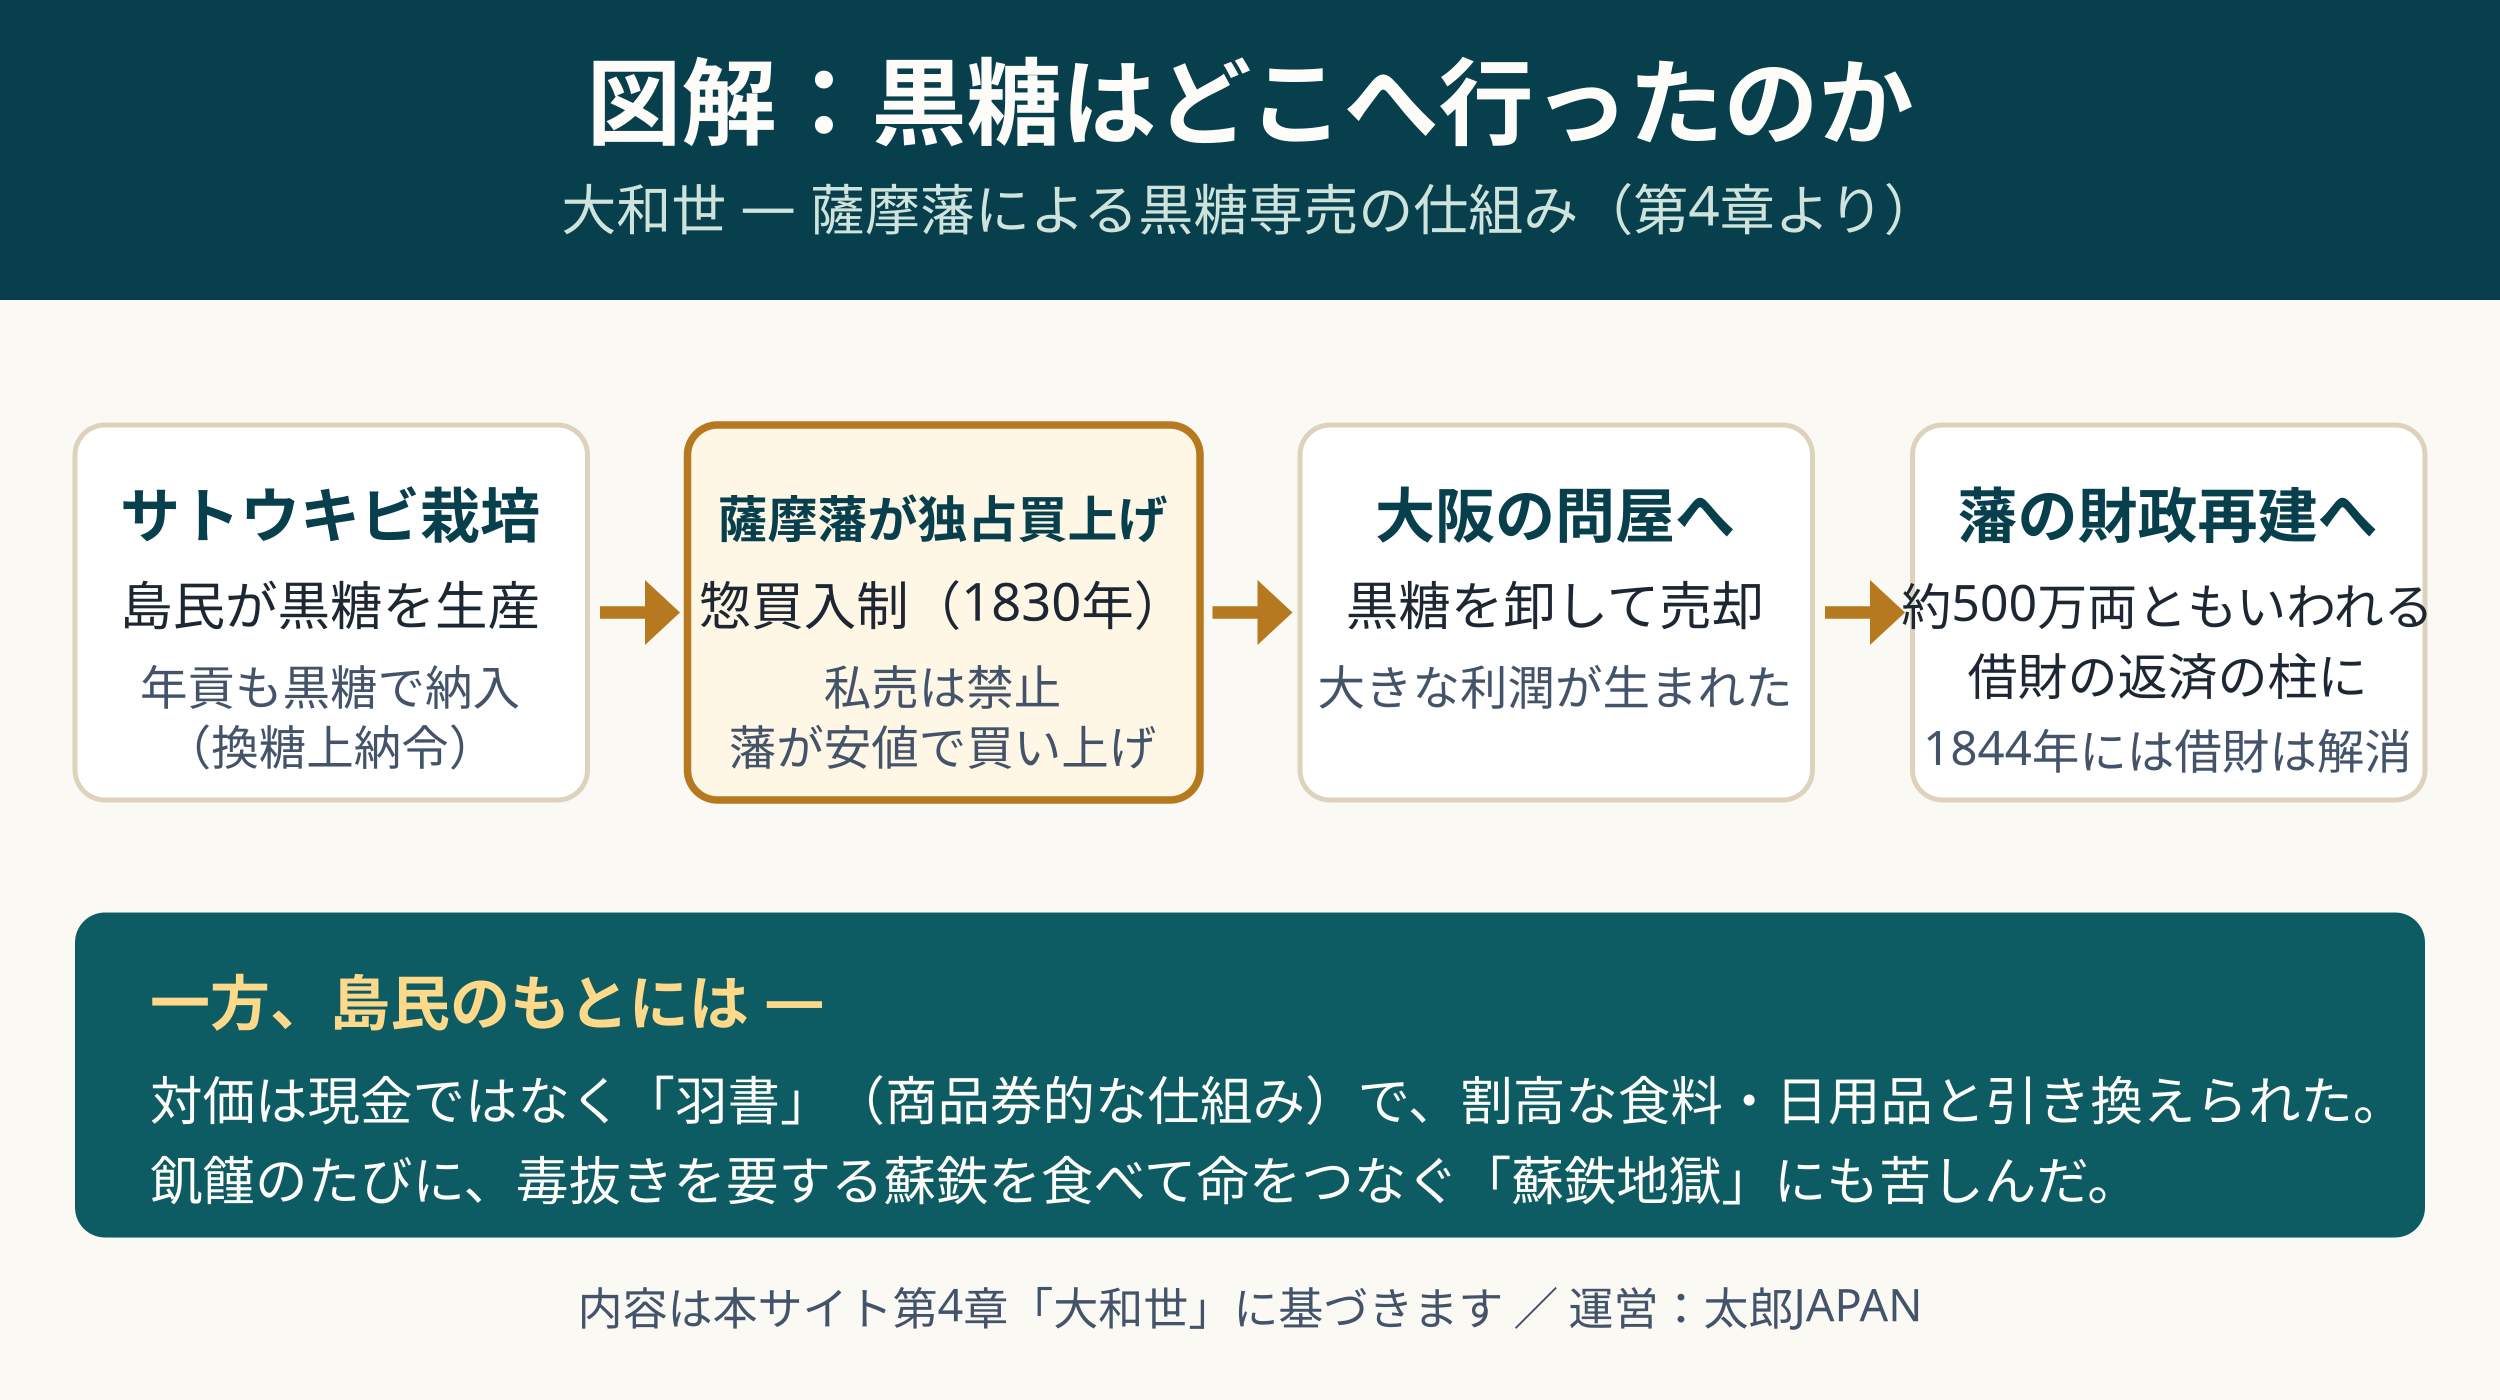
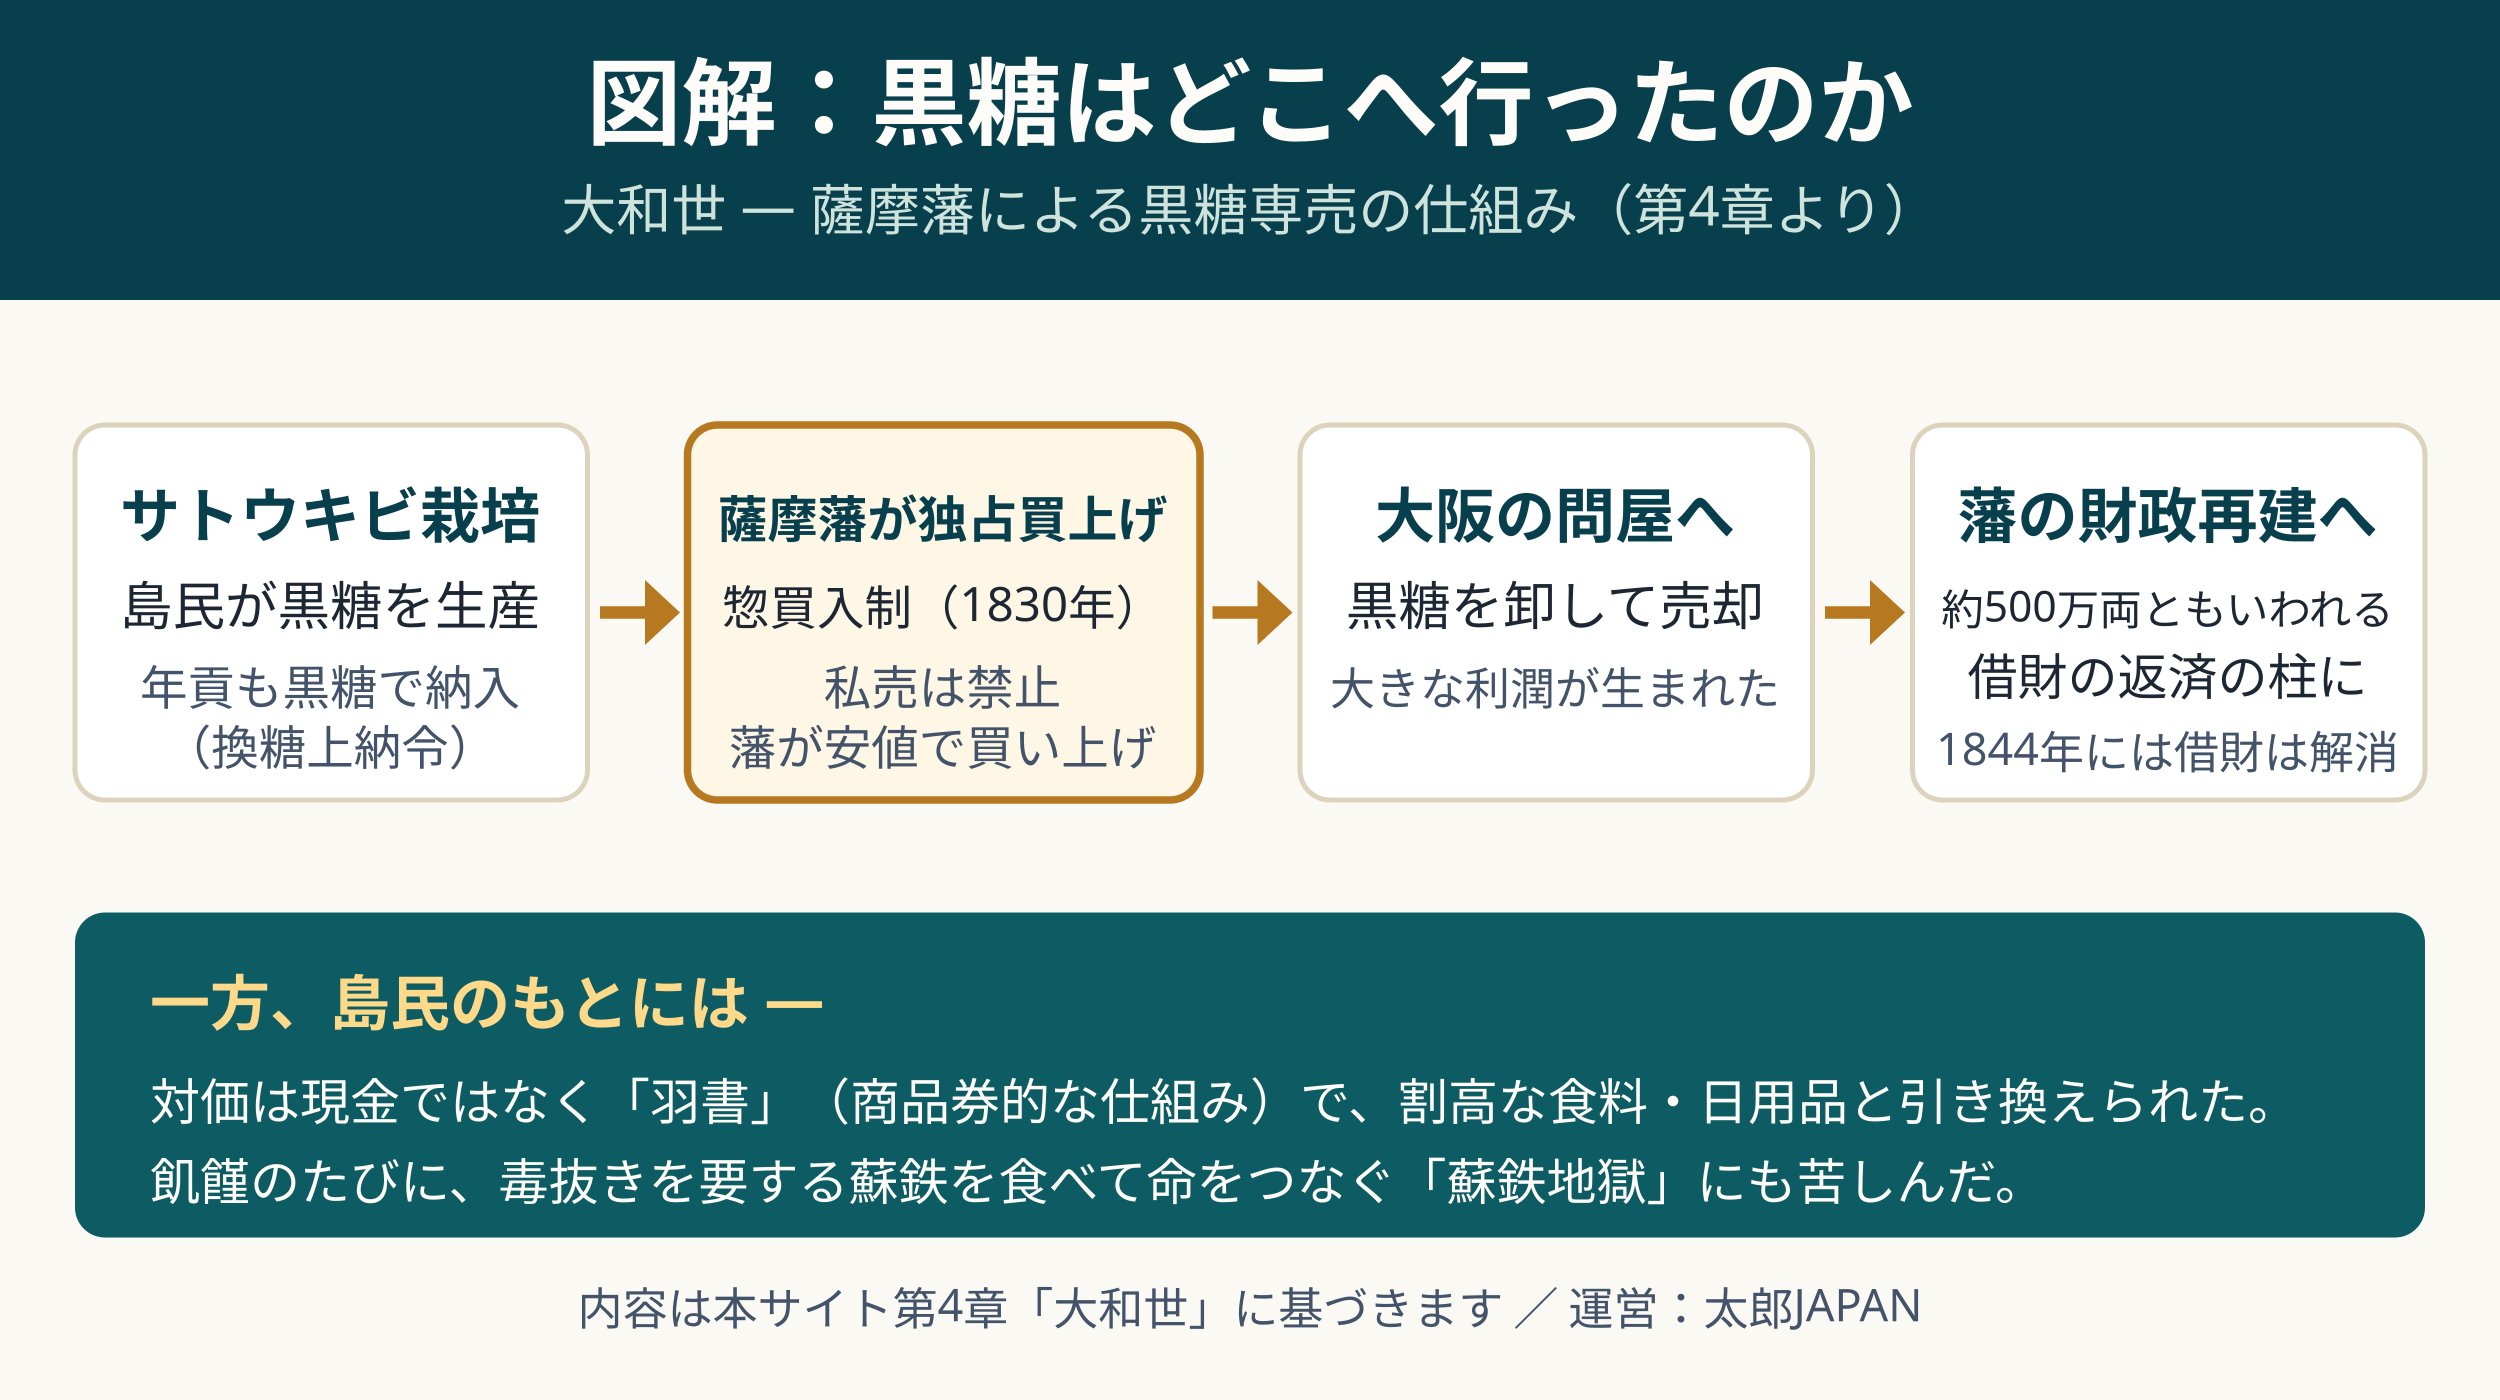
<svg xmlns="http://www.w3.org/2000/svg" width="1000" height="560" viewBox="0 0 1000 560" role="img" aria-labelledby="title desc">
  <rect width="1000" height="560" fill="#fbf9f4" />
  <rect x="0" y="0" width="1000" height="120" fill="#083f4d" />
  <text x="500" y="55" text-anchor="middle" font-family="'Hiragino Mincho ProN','Yu Mincho',serif" font-size="38" font-weight="bold" fill="#fdfcf8">図解：黒糖はどこへ行ったのか</text>
  <text x="500" y="92" text-anchor="middle" font-family="'Hiragino Sans','Yu Gothic',sans-serif" font-size="22" fill="#cfe3dd">大和世 ― 薩摩藩による黒糖専売の仕組み（第4章より）</text>
  <rect x="30" y="170" width="205" height="150" rx="12" fill="#ffffff" stroke="#ddd3bd" stroke-width="2" />
  <text x="132" y="215" text-anchor="middle" font-family="'Hiragino Sans','Yu Gothic',sans-serif" font-size="24" font-weight="bold" fill="#083f4d">サトウキビ栽培</text>
  <text x="132" y="250" text-anchor="middle" font-family="'Hiragino Sans','Yu Gothic',sans-serif" font-size="21" fill="#1d2733">島民が黒糖を生産</text>
  <text x="132" y="282" text-anchor="middle" font-family="'Hiragino Sans','Yu Gothic',sans-serif" font-size="19" fill="#43536a">年貢も黒糖で納入</text>
  <text x="132" y="306" text-anchor="middle" font-family="'Hiragino Sans','Yu Gothic',sans-serif" font-size="19" fill="#43536a">（換糖上納令）</text>
  <path d="M240 245 L268 245" stroke="#b7791f" stroke-width="5" />
  <path d="M258 232 L272 245 L258 258 Z" fill="#b7791f" />
  <rect x="275" y="170" width="205" height="150" rx="12" fill="#fff7e6" stroke="#b7791f" stroke-width="3" />
  <text x="377" y="215" text-anchor="middle" font-family="'Hiragino Sans','Yu Gothic',sans-serif" font-size="20" font-weight="bold" fill="#083f4d">薩摩藩が独占買上げ</text>
-   <text x="377" y="250" text-anchor="middle" font-family="'Hiragino Sans','Yu Gothic',sans-serif" font-size="21" fill="#1d2733">惣買入制（1830年）</text>
+   <text x="377" y="250" text-anchor="middle" font-family="'Hiragino Sans','Yu Gothic',sans-serif" font-size="19" fill="#1d2733">惣買入制（1830年）</text>
  <text x="377" y="282" text-anchor="middle" font-family="'Hiragino Sans','Yu Gothic',sans-serif" font-size="19" fill="#43536a">私売は禁止</text>
  <text x="377" y="306" text-anchor="middle" font-family="'Hiragino Sans','Yu Gothic',sans-serif" font-size="19" fill="#43536a">藩が安値で買い上げ</text>
  <path d="M485 245 L513 245" stroke="#b7791f" stroke-width="5" />
  <path d="M503 232 L517 245 L503 258 Z" fill="#b7791f" />
  <rect x="520" y="170" width="205" height="150" rx="12" fill="#ffffff" stroke="#ddd3bd" stroke-width="2" />
  <text x="622" y="215" text-anchor="middle" font-family="'Hiragino Sans','Yu Gothic',sans-serif" font-size="24" font-weight="bold" fill="#083f4d">大阪の問屋へ</text>
  <text x="622" y="250" text-anchor="middle" font-family="'Hiragino Sans','Yu Gothic',sans-serif" font-size="21" fill="#1d2733">黒糖を卸して売却</text>
-   <text x="622" y="282" text-anchor="middle" font-family="'Hiragino Sans','Yu Gothic',sans-serif" font-size="19" fill="#43536a">大きな利潤が生まれた</text>
+   <text x="622" y="282" text-anchor="middle" font-family="'Hiragino Sans','Yu Gothic',sans-serif" font-size="18" fill="#43536a">大きな利潤が生まれた</text>
  <path d="M730 245 L758 245" stroke="#b7791f" stroke-width="5" />
  <path d="M748 232 L762 245 L748 258 Z" fill="#b7791f" />
  <rect x="765" y="170" width="205" height="150" rx="12" fill="#ffffff" stroke="#ddd3bd" stroke-width="2" />
  <text x="867" y="215" text-anchor="middle" font-family="'Hiragino Sans','Yu Gothic',sans-serif" font-size="24" font-weight="bold" fill="#083f4d">藩の財政再建へ</text>
-   <text x="867" y="250" text-anchor="middle" font-family="'Hiragino Sans','Yu Gothic',sans-serif" font-size="20" fill="#1d2733">約500万両ともいわれる</text>
+   <text x="867" y="250" text-anchor="middle" font-family="'Hiragino Sans','Yu Gothic',sans-serif" font-size="17" fill="#1d2733">約500万両ともいわれる</text>
  <text x="867" y="278" text-anchor="middle" font-family="'Hiragino Sans','Yu Gothic',sans-serif" font-size="20" fill="#1d2733">借財の返済の柱に</text>
-   <text x="867" y="306" text-anchor="middle" font-family="'Hiragino Sans','Yu Gothic',sans-serif" font-size="19" fill="#43536a">1844年には借財は解消</text>
+   <text x="867" y="306" text-anchor="middle" font-family="'Hiragino Sans','Yu Gothic',sans-serif" font-size="18" fill="#43536a">1844年には借財は解消</text>
  <rect x="30" y="365" width="940" height="130" rx="12" fill="#0d5c63" />
  <text x="60" y="410" font-family="'Hiragino Sans','Yu Gothic',sans-serif" font-size="24" font-weight="bold" fill="#ffd98a">一方、島民のもとには ―</text>
-   <text x="60" y="448" font-family="'Hiragino Sans','Yu Gothic',sans-serif" font-size="21" fill="#fdfcf8">対価は現金ではなく「羽書」（商品券的な仕組み）で、割高な食料・日用品と引き換えられた。</text>
-   <text x="60" y="480" font-family="'Hiragino Sans','Yu Gothic',sans-serif" font-size="21" fill="#fdfcf8">飢饉のたびに、毒抜きを要する蘇鉄を食べて命をつなぐ「蘇鉄地獄」にも苦しんだ。</text>
+   <text x="60" y="448" font-family="'Hiragino Sans','Yu Gothic',sans-serif" font-size="20" fill="#fdfcf8">対価は現金ではなく「羽書」（商品券的な仕組み）で、割高な食料・日用品と引き換えられた。</text>
+   <text x="60" y="480" font-family="'Hiragino Sans','Yu Gothic',sans-serif" font-size="20" fill="#fdfcf8">飢饉のたびに、毒抜きを要する蘇鉄を食べて命をつなぐ「蘇鉄地獄」にも苦しんだ。</text>
  <text x="500" y="530" text-anchor="middle" font-family="'Hiragino Sans','Yu Gothic',sans-serif" font-size="18" fill="#43536a">内容は本サイト第4章「大和世」に基づきます ／ 運営：太郎JAPAN</text>
</svg>
